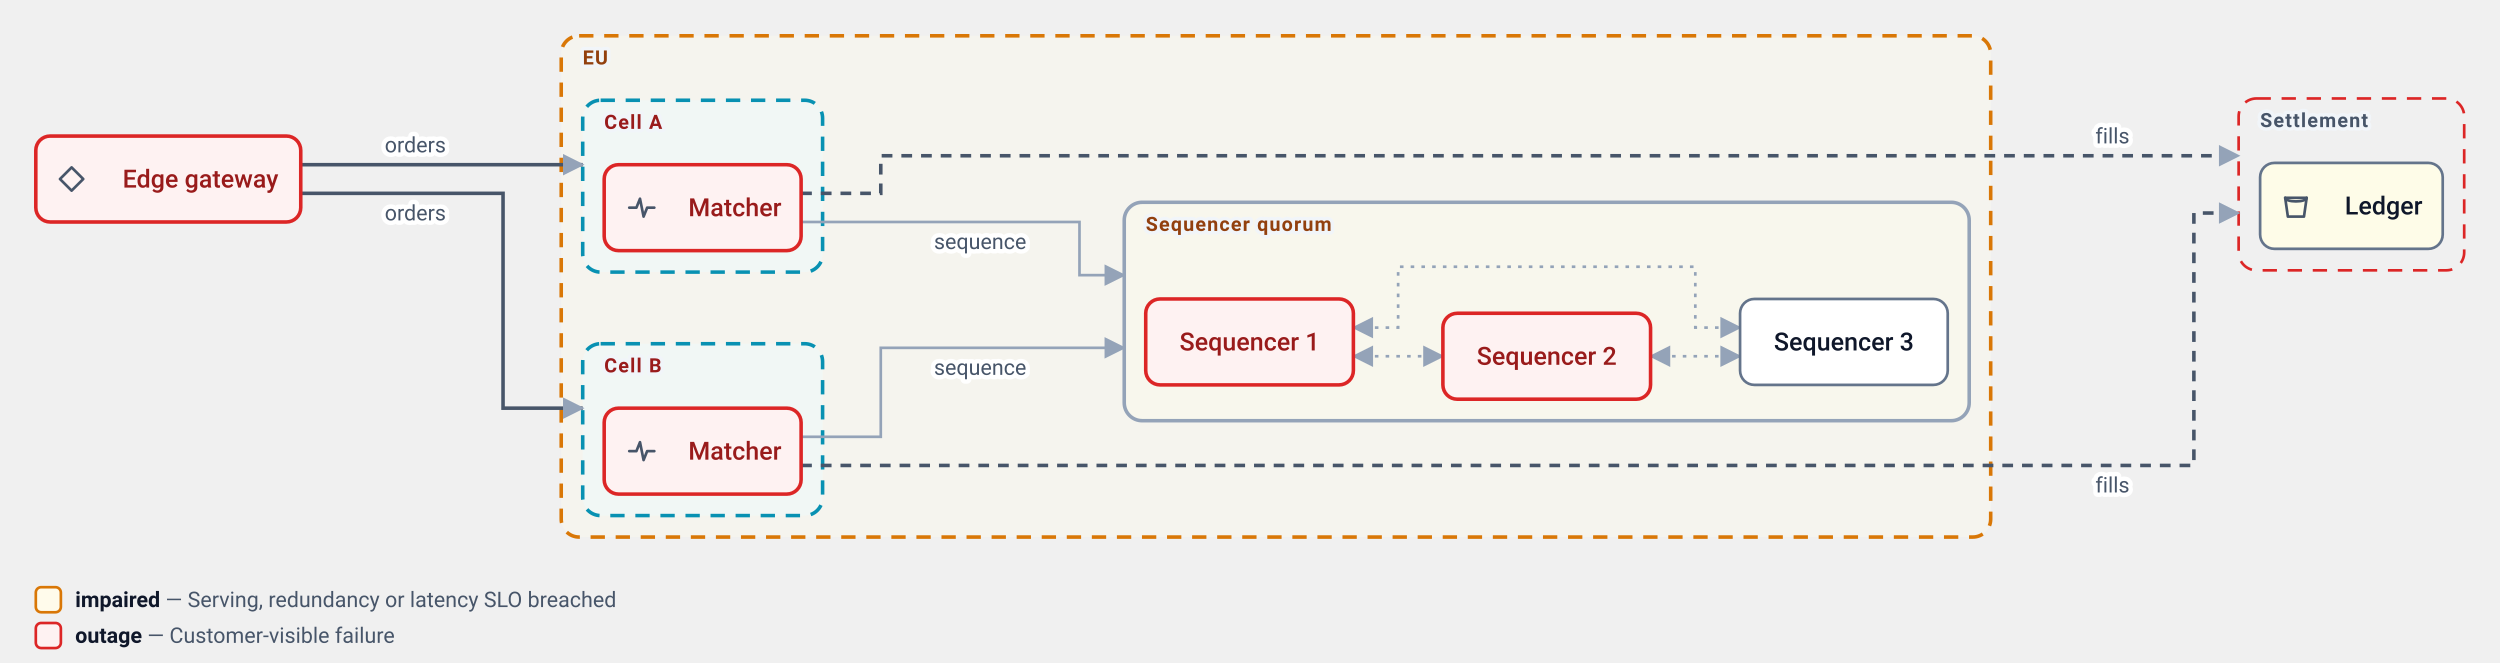
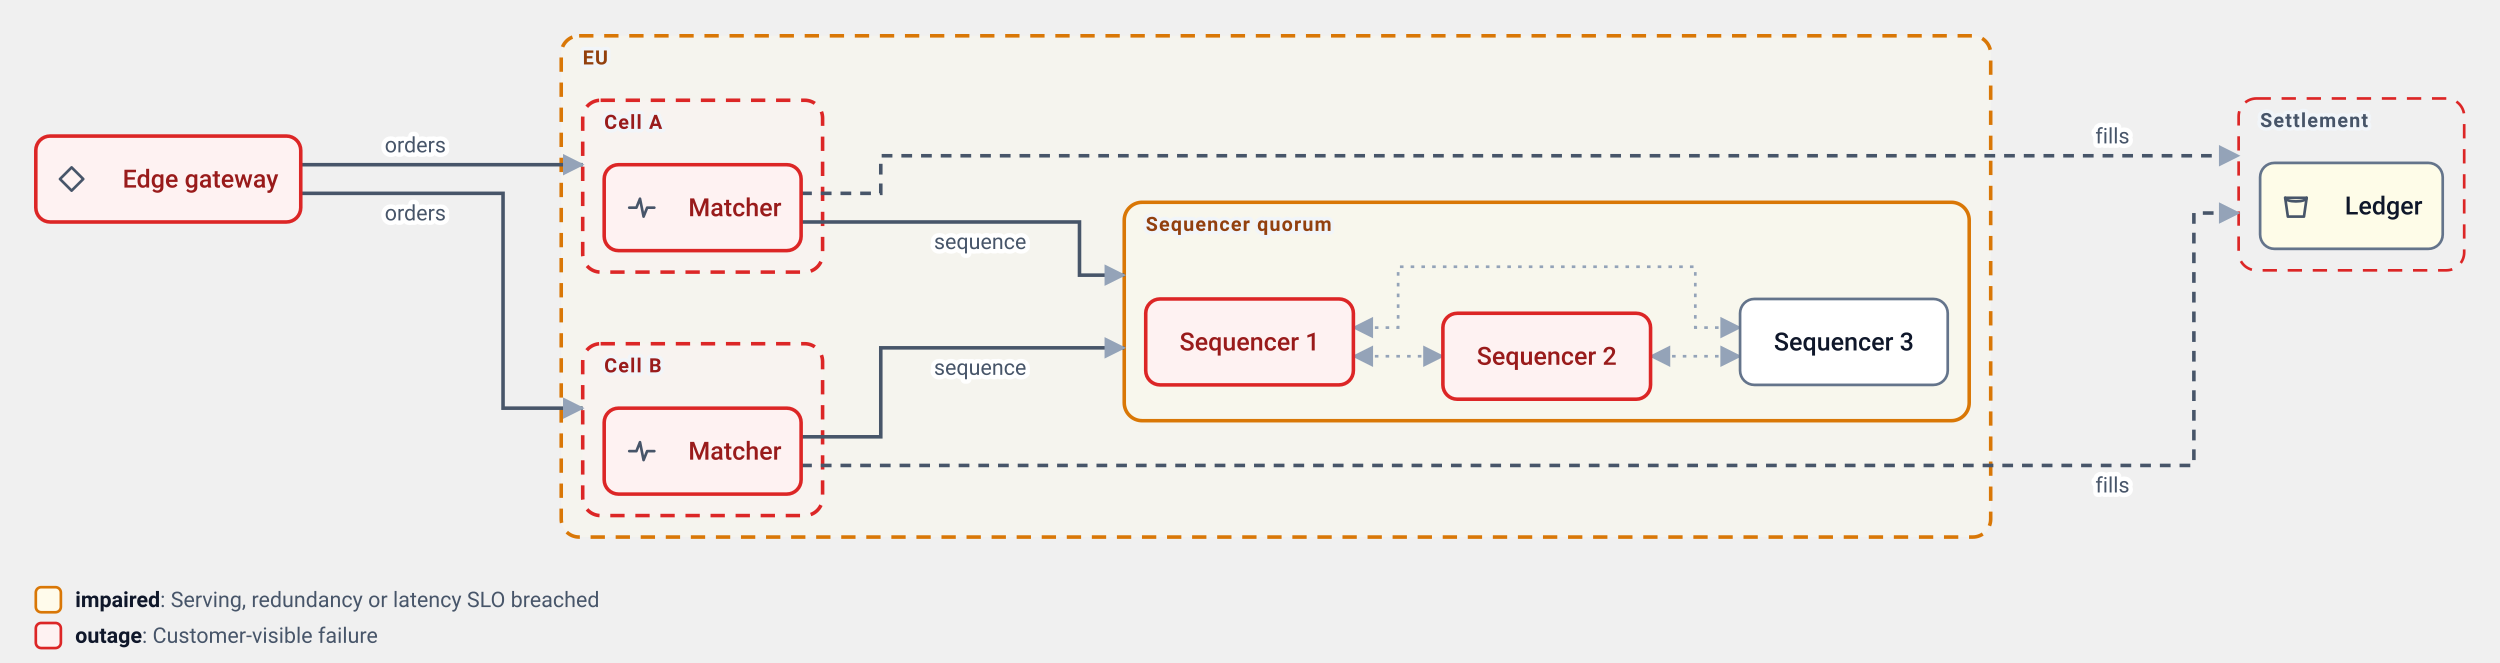
<svg xmlns="http://www.w3.org/2000/svg" viewBox="0 0 1396.5 370" width="1396.5" height="370" data-orrery="1">
  <style>.group-box{fill:#e2e8f0;fill-opacity:.35;stroke:#cbd5e1;stroke-width:1.5}
.group-label{font:600 11px system-ui,-apple-system,"Segoe UI",Roboto,sans-serif;fill:#475569;letter-spacing:.06em;text-transform:uppercase;paint-order:stroke;stroke:#f1f5f9;stroke-width:4px;stroke-linejoin:round}
.node-box{fill:#ffffff;stroke:#64748b;stroke-width:1.5}
.node-label{font:500 14px system-ui,-apple-system,"Segoe UI",Roboto,sans-serif;fill:#0f172a;text-anchor:middle;dominant-baseline:central}
.node-tech{font:11px system-ui,-apple-system,"Segoe UI",Roboto,sans-serif;fill:#64748b;text-anchor:middle;dominant-baseline:central}
.replicas rect{fill:#ffffff;stroke:#94a3b8;stroke-width:1.5}
.badge{font:600 11px system-ui,-apple-system,"Segoe UI",Roboto,sans-serif;fill:#475569;text-anchor:end;dominant-baseline:central}
.node[data-ghost]{opacity:.5}.node[data-ghost] .node-box{stroke-dasharray:3 3}.node[data-ghost] .node-label{font-style:italic}
.glyph{fill:none;stroke:#475569;stroke-width:1.5;stroke-linejoin:round;stroke-linecap:round}
.glyph-text{font:600 13px system-ui,-apple-system,"Segoe UI",Roboto,sans-serif;fill:#475569;text-anchor:middle;dominant-baseline:central}
.edge{fill:none;stroke:#94a3b8;stroke-width:1.5}
.edge.need{stroke:#475569;stroke-width:2}
.edge-async{stroke-dasharray:6 5}
.edge-replication{stroke-dasharray:2 4}
.edge-dataflow{stroke-width:3}
.flow{fill:none;stroke:#2563eb;stroke-linecap:round;stroke-dasharray:6 10;animation:orrery-flow 1s linear infinite}
.edge-label{font:12px system-ui,-apple-system,"Segoe UI",Roboto,sans-serif;fill:#475569;text-anchor:middle;dominant-baseline:central;paint-order:stroke;stroke:#ffffff;stroke-width:5px;stroke-linejoin:round}
.legend text{font:12px system-ui,-apple-system,"Segoe UI",Roboto,sans-serif;fill:#475569;dominant-baseline:central}.legend .legend-name{font-weight:600;fill:#0f172a}
@keyframes orrery-flow{to{stroke-dashoffset:-16}}
@keyframes orrery-pulse{0%{stroke-opacity:1}50%{stroke-opacity:0.4}100%{stroke-opacity:1}}
+ .kind-external .node-box{stroke-dasharray:5 4;fill:#f8fafc}
+ .kind-mainframe .node-box{fill:#fefce8}
+ .gk-region .group-box{stroke-dasharray:8 6}
+ .gk-zone .group-box{stroke-dasharray:3 5}
+ .gk-cluster .group-box{stroke:#94a3b8}
+ .gk-boundary .group-box{stroke:#dc2626;fill-opacity:0;stroke-dasharray:8 6}
+ .gk-cell .group-box{stroke:#0891b2;fill:#ecfeff;fill-opacity:0.4;stroke-dasharray:8 6}
.st-impaired .node-box{stroke:#d97706;stroke-width:2;fill:#fffbeb}
.st-impaired .group-box{stroke:#d97706;stroke-width:2;fill:#fffbeb}
.st-impaired .node-label{fill:#92400e}
.st-impaired .group-label{fill:#92400e}
.st-brownout .node-box{stroke:#7c3aed;stroke-width:2;fill:#f5f3ff;animation:orrery-pulse 1.2s linear infinite}
.st-brownout .group-box{stroke:#7c3aed;stroke-width:2;fill:#f5f3ff;animation:orrery-pulse 1.2s linear infinite}
.st-outage .node-box{stroke:#dc2626;stroke-width:2;fill:#fef2f2;animation:orrery-pulse 1.2s linear infinite}
.st-outage .group-box{stroke:#dc2626;stroke-width:2;fill:#fef2f2;animation:orrery-pulse 1.2s linear infinite}
.st-outage .node-label{fill:#991b1b}
.st-outage .group-label{fill:#991b1b}
.st-drained .node-box{stroke-dasharray:4 4}
.st-drained .group-box{stroke-dasharray:4 4}
- .st-drained{opacity:0.45}
- .kind-external .node-box{stroke-dasharray:5 4;fill:#f8fafc}
- .kind-mainframe .node-box{fill:#fefce8}
- .gk-region .group-box{stroke-dasharray:8 6}
- .gk-zone .group-box{stroke-dasharray:3 5}
- .gk-cluster .group-box{stroke:#94a3b8}
- .gk-boundary .group-box{stroke:#dc2626;fill-opacity:0;stroke-dasharray:8 6}
- .gk-cell .group-box{stroke:#0891b2;fill:#ecfeff;fill-opacity:0.4;stroke-dasharray:8 6}</style>
+ .st-drained{opacity:0.45}</style>
  <defs>
    <marker id="arrow" viewBox="0 0 12 12" refX="11" refY="6" markerWidth="12" markerHeight="12" markerUnits="userSpaceOnUse" orient="auto">
      <path d="M0 0L12 6L0 12z" fill="#94a3b8" />
    </marker>
    <marker id="arrow-start" viewBox="0 0 12 12" refX="1" refY="6" markerWidth="12" markerHeight="12" markerUnits="userSpaceOnUse" orient="auto">
      <path d="M12 0L0 6L12 12z" fill="#94a3b8" />
    </marker>
  </defs>
  <g class="scene">
    <g class="view" data-view="overview" data-title="Trading platform" data-size="1396.5 370">
      <g class="groups">
        <g class="group gk-region st-impaired" data-group="eu" data-bbox="313.5 20 798.5 280" data-state="impaired">
          <rect class="group-box" x="313.5" y="20" width="798.5" height="280" rx="10" />
          <text class="group-label" x="325.5" y="36">EU</text>
        </g>
        <g class="group gk-cell st-outage" data-group="cell-a" data-bbox="325.5 56 134 96" data-state="outage" data-pulse="1">
          <rect class="group-box" x="325.5" y="56" width="134" height="96" rx="10" />
          <text class="group-label" x="337.5" y="72">Cell A</text>
        </g>
        <g class="group gk-cell st-outage" data-group="cell-b" data-bbox="325.5 192 134 96" data-state="outage" data-pulse="1">
          <rect class="group-box" x="325.5" y="192" width="134" height="96" rx="10" />
          <text class="group-label" x="337.5" y="208">Cell B</text>
        </g>
        <g class="group gk-cluster st-impaired" data-group="consensus" data-bbox="628 113 472 122" data-state="impaired">
          <rect class="group-box" x="628" y="113" width="472" height="122" rx="10" />
          <text class="group-label" x="640" y="129">Sequencer quorum</text>
        </g>
        <g class="group gk-boundary st-healthy" data-group="settlement" data-bbox="1250.5 55 126 96" data-state="healthy">
          <rect class="group-box" x="1250.5" y="55" width="126" height="96" rx="10" />
          <text class="group-label" x="1262.5" y="71">Settlement</text>
        </g>
      </g>
      <g class="edges">
        <path class="edge edge-sync need" data-edge="edge-&gt;cell-a" data-kind="sync" d="M168 92 L325.5 92" marker-end="url(#arrow)" />
        <path class="flow" data-flow="edge-&gt;cell-a" data-load="0" d="M168 92 L313.5 92" style="stroke-width:1.5;animation:none;opacity:0" />
        <text class="edge-label" x="232" y="81">orders</text>
        <path class="edge edge-sync need" data-edge="edge-&gt;cell-b" data-kind="sync" d="M168 108 L281 108 L281 228 L325.5 228" marker-end="url(#arrow)" />
        <path class="flow" data-flow="edge-&gt;cell-b" data-load="0" d="M168 108 L281 108 L281 228 L313.5 228" style="stroke-width:1.5;animation:none;opacity:0" />
        <text class="edge-label" x="232" y="119">orders</text>
-         <path class="edge edge-sync" data-edge="match-a-&gt;consensus" data-kind="sync" d="M447.5 124 L603 124 L603 153.7 L628 153.7" marker-end="url(#arrow)" />
+         <path class="edge edge-sync need" data-edge="match-a-&gt;consensus" data-kind="sync" d="M447.5 124 L603 124 L603 153.7 L628 153.7" marker-end="url(#arrow)" />
        <path class="flow" data-flow="match-a-&gt;consensus" data-load="0" d="M447.5 124 L603 124 L603 153.7 L616 153.7" style="stroke-width:1.5;animation:none;opacity:0" />
        <text class="edge-label" x="547.5" y="135">sequence</text>
-         <path class="edge edge-sync" data-edge="match-b-&gt;consensus" data-kind="sync" d="M447.5 244 L492 244 L492 194.3 L628 194.3" marker-end="url(#arrow)" />
+         <path class="edge edge-sync need" data-edge="match-b-&gt;consensus" data-kind="sync" d="M447.5 244 L492 244 L492 194.3 L628 194.3" marker-end="url(#arrow)" />
        <path class="flow" data-flow="match-b-&gt;consensus" data-load="0" d="M447.5 244 L492 244 L492 194.3 L616 194.3" style="stroke-width:1.5;animation:none;opacity:0" />
        <text class="edge-label" x="547.5" y="205.3">sequence</text>
        <path class="edge edge-replication" data-edge="seq-1-&gt;seq-2" data-kind="replication" d="M756 199 L806 199" marker-end="url(#arrow)" marker-start="url(#arrow-start)" />
        <path class="flow" data-flow="seq-1-&gt;seq-2" data-load="0" d="M768 199 L794 199" style="stroke-width:1.5;animation:none;opacity:0" />
        <path class="edge edge-replication" data-edge="seq-2-&gt;seq-3" data-kind="replication" d="M922 199 L972 199" marker-end="url(#arrow)" marker-start="url(#arrow-start)" />
        <path class="flow" data-flow="seq-2-&gt;seq-3" data-load="0" d="M934 199 L960 199" style="stroke-width:1.5;animation:none;opacity:0" />
        <path class="edge edge-replication" data-edge="seq-3-&gt;seq-1" data-kind="replication" d="M972 183 L947 183 L947 149 L781 149 L781 183 L756 183" marker-end="url(#arrow)" marker-start="url(#arrow-start)" />
        <path class="flow" data-flow="seq-3-&gt;seq-1" data-load="0" d="M960 183 L947 183 L947 149 L781 149 L781 183 L768 183" style="stroke-width:1.5;animation:none;opacity:0" />
        <path class="edge edge-async need" data-edge="match-a-&gt;settlement" data-kind="async" d="M447.5 108 L492 108 L492 87 L1250.5 87" marker-end="url(#arrow)" />
        <path class="flow" data-flow="match-a-&gt;settlement" data-load="0" d="M447.5 108 L492 108 L492 87 L1238.5 87" style="stroke-width:1.5;animation:none;opacity:0" />
        <text class="edge-label" x="1180" y="76">fills</text>
        <path class="edge edge-async need" data-edge="match-b-&gt;settlement" data-kind="async" d="M447.5 260 L1225.5 260 L1225.5 119 L1250.5 119" marker-end="url(#arrow)" />
        <path class="flow" data-flow="match-b-&gt;settlement" data-load="0" d="M447.5 260 L1225.5 260 L1225.5 119 L1238.5 119" style="stroke-width:1.5;animation:none;opacity:0" />
        <text class="edge-label" x="1180" y="271">fills</text>
      </g>
      <g class="nodes">
        <g class="node kind-gateway st-outage" data-node="edge" data-kind="gateway" data-state="outage" data-pulse="1" data-bbox="20 76 148 48" transform="translate(20 76)">
          <rect class="node-box" width="148" height="48" rx="8" />
          <g class="glyph" transform="translate(12 16)">
            <path d="M8 1.5l6.5 6.5L8 14.5 1.5 8z" />
          </g>
          <text class="node-label" x="92" y="24">Edge gateway</text>
        </g>
        <g class="node kind-matcher st-outage" data-node="match-a" data-kind="matcher" data-state="outage" data-pulse="1" data-bbox="337.5 92 110 48" transform="translate(337.5 92)">
          <rect class="node-box" width="110" height="48" rx="8" />
          <g class="glyph" transform="translate(12 16)">
            <path d="M2 8h4l2-5 2 10 2-5h4" />
          </g>
          <text class="node-label" x="73" y="24">Matcher</text>
        </g>
        <g class="node kind-matcher st-outage" data-node="match-b" data-kind="matcher" data-state="outage" data-pulse="1" data-bbox="337.5 228 110 48" transform="translate(337.5 228)">
          <rect class="node-box" width="110" height="48" rx="8" />
          <g class="glyph" transform="translate(12 16)">
            <path d="M2 8h4l2-5 2 10 2-5h4" />
          </g>
          <text class="node-label" x="73" y="24">Matcher</text>
        </g>
        <g class="node kind-service st-outage" data-node="seq-1" data-kind="service" data-state="outage" data-pulse="1" data-bbox="640 167 116 48" transform="translate(640 167)">
          <rect class="node-box" width="116" height="48" rx="8" />
          <text class="node-label" x="58" y="24">Sequencer 1</text>
        </g>
        <g class="node kind-service st-outage" data-node="seq-2" data-kind="service" data-state="outage" data-pulse="1" data-bbox="806 175 116 48" transform="translate(806 175)">
          <rect class="node-box" width="116" height="48" rx="8" />
          <text class="node-label" x="58" y="24">Sequencer 2</text>
        </g>
        <g class="node kind-service st-healthy" data-node="seq-3" data-kind="service" data-state="healthy" data-bbox="972 167 116 48" transform="translate(972 167)">
          <rect class="node-box" width="116" height="48" rx="8" />
          <text class="node-label" x="58" y="24">Sequencer 3</text>
        </g>
        <g class="node kind-mainframe st-healthy" data-node="ledger" data-kind="mainframe" data-state="healthy" data-bbox="1262.5 91 102 48" transform="translate(1262.5 91)">
          <rect class="node-box" width="102" height="48" rx="8" />
          <g class="glyph" transform="translate(12 16)">
            <path d="M2 3.5h12l-1.5 10.5h-9z" />
            <path d="M2 3.5c0 1.2 2.7 2 6 2s6-.8 6-2" />
          </g>
          <text class="node-label" x="69" y="24">Ledger</text>
        </g>
      </g>
      <g class="legend" transform="translate(20 328)">
        <g transform="translate(0 0)">
          <rect width="14" height="14" rx="3" style="fill:#fffbeb;stroke:#d97706;stroke-width:1.5" />
          <text x="22" y="7">
-             <tspan class="legend-name">impaired</tspan> — Serving, redundancy or latency SLO breached</text>
+             <tspan class="legend-name">impaired</tspan>: Serving, redundancy or latency SLO breached</text>
        </g>
        <g transform="translate(0 20)">
          <rect width="14" height="14" rx="3" style="fill:#fef2f2;stroke:#dc2626;stroke-width:1.5" />
          <text x="22" y="7">
-             <tspan class="legend-name">outage</tspan> — Customer-visible failure</text>
+             <tspan class="legend-name">outage</tspan>: Customer-visible failure</text>
        </g>
      </g>
    </g>
  </g>
</svg>
